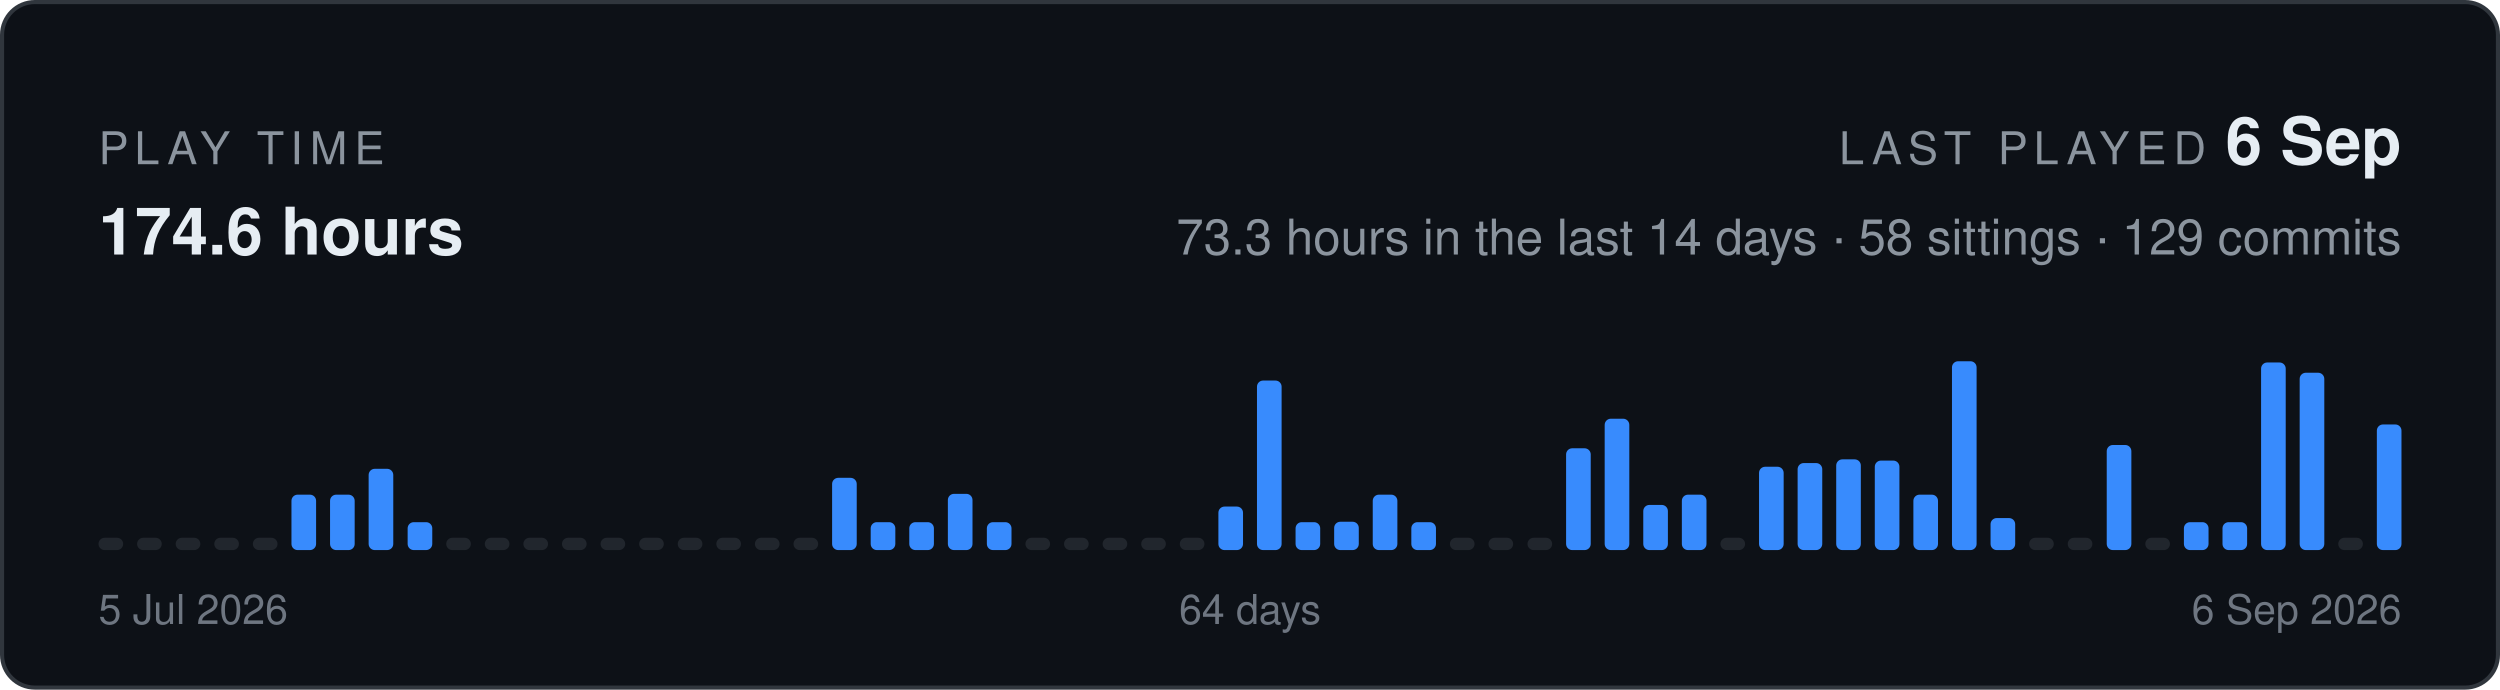
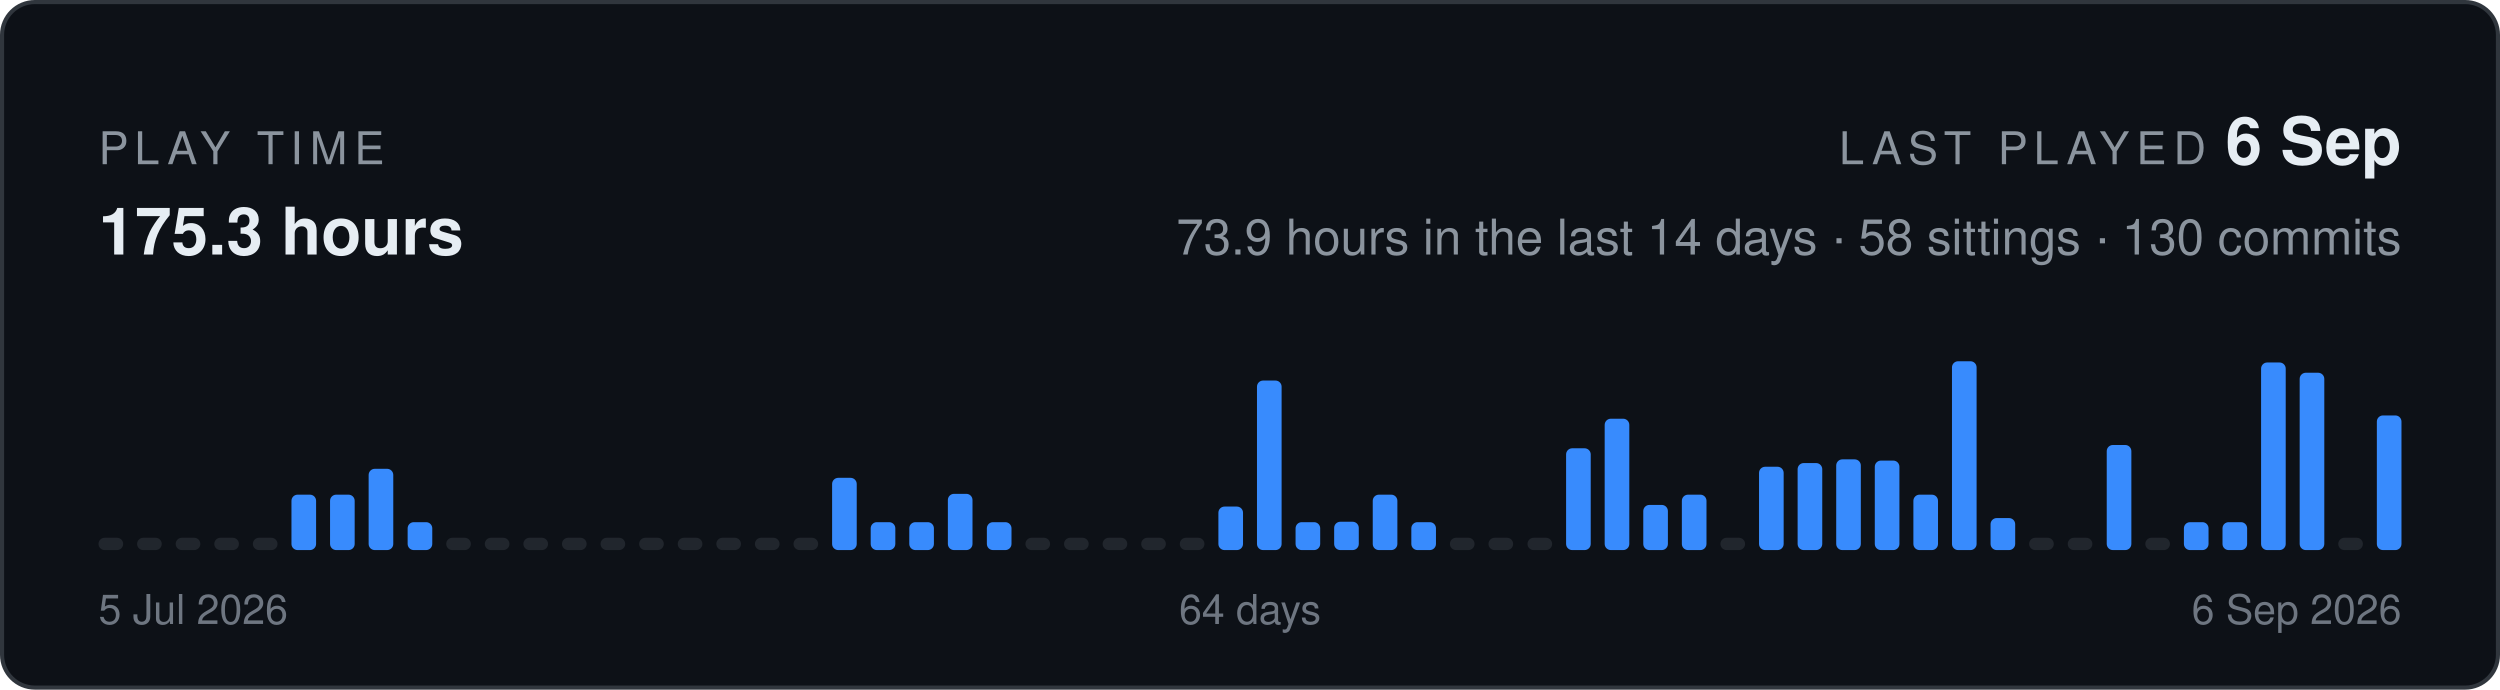
- <svg xmlns="http://www.w3.org/2000/svg" width="609" height="168" viewBox="0 0 609 168" role="img" aria-label="Play time: 174.6 hours over 129 commits, last played 6 Sep">
+ <svg xmlns="http://www.w3.org/2000/svg" width="609" height="168" viewBox="0 0 609 168" role="img" aria-label="Play time: 175.3 hours over 130 commits, last played 6 Sep">
  <style>
    .card { fill: #0d1117; stroke: #30363d }
    text { font-family: -apple-system, BlinkMacSystemFont, "Segoe UI", Helvetica, Arial, sans-serif }
    .label { font-size: 11px; letter-spacing: 1.7px; fill: #8b949e }
    .stat { font-size: 16px; font-weight: 600; letter-spacing: normal; fill: #e6edf3 }
    .note { font-size: 12px; fill: #8b949e }
    .axis { font-size: 10px; fill: #6e7681 }
    .bar { fill: #388bfd }
    .bar-quiet { fill: #21262d }
  </style>
  <rect class="card" x="0.5" y="0.5" width="608" height="167" rx="8" />
  <text class="label" x="24" y="40">PLAY TIME</text>
-   <text class="stat" x="24" y="62">174.6 hours</text>
+   <text class="stat" x="24" y="62">175.3 hours</text>
  <text class="label" x="585" y="40" text-anchor="end">LAST PLAYED <tspan class="stat">6 Sep</tspan>
  </text>
-   <text class="note" x="585" y="62" text-anchor="end">73.3 hours in the last 14 days   ·   58 sittings   ·   129 commits</text>
+   <text class="note" x="585" y="62" text-anchor="end">73.9 hours in the last 14 days   ·   58 sittings   ·   130 commits</text>
  <rect class="bar-quiet" x="24.0" y="131.0" width="6" height="3.0" rx="1.5" />
  <rect class="bar-quiet" x="33.4" y="131.0" width="6" height="3.0" rx="1.5" />
  <rect class="bar-quiet" x="42.8" y="131.0" width="6" height="3.0" rx="1.5" />
  <rect class="bar-quiet" x="52.2" y="131.0" width="6" height="3.0" rx="1.5" />
  <rect class="bar-quiet" x="61.6" y="131.0" width="6" height="3.0" rx="1.5" />
  <rect class="bar" x="71.0" y="120.5" width="6" height="13.5" rx="1.5" />
  <rect class="bar" x="80.4" y="120.5" width="6" height="13.5" rx="1.5" />
  <rect class="bar" x="89.8" y="114.2" width="6" height="19.8" rx="1.5" />
  <rect class="bar" x="99.3" y="127.2" width="6" height="6.8" rx="1.5" />
  <rect class="bar-quiet" x="108.7" y="131.0" width="6" height="3.0" rx="1.5" />
  <rect class="bar-quiet" x="118.1" y="131.0" width="6" height="3.0" rx="1.5" />
  <rect class="bar-quiet" x="127.5" y="131.0" width="6" height="3.0" rx="1.5" />
  <rect class="bar-quiet" x="136.9" y="131.0" width="6" height="3.0" rx="1.5" />
  <rect class="bar-quiet" x="146.3" y="131.0" width="6" height="3.0" rx="1.5" />
  <rect class="bar-quiet" x="155.7" y="131.0" width="6" height="3.0" rx="1.5" />
  <rect class="bar-quiet" x="165.1" y="131.0" width="6" height="3.0" rx="1.5" />
  <rect class="bar-quiet" x="174.5" y="131.0" width="6" height="3.0" rx="1.5" />
  <rect class="bar-quiet" x="183.9" y="131.0" width="6" height="3.0" rx="1.5" />
  <rect class="bar-quiet" x="193.3" y="131.0" width="6" height="3.0" rx="1.5" />
  <rect class="bar" x="202.7" y="116.4" width="6" height="17.6" rx="1.5" />
  <rect class="bar" x="212.1" y="127.2" width="6" height="6.8" rx="1.5" />
  <rect class="bar" x="221.5" y="127.2" width="6" height="6.8" rx="1.5" />
  <rect class="bar" x="230.9" y="120.3" width="6" height="13.7" rx="1.5" />
  <rect class="bar" x="240.4" y="127.2" width="6" height="6.8" rx="1.5" />
  <rect class="bar-quiet" x="249.8" y="131.0" width="6" height="3.0" rx="1.5" />
  <rect class="bar-quiet" x="259.2" y="131.0" width="6" height="3.0" rx="1.5" />
  <rect class="bar-quiet" x="268.6" y="131.0" width="6" height="3.0" rx="1.5" />
  <rect class="bar-quiet" x="278.0" y="131.0" width="6" height="3.0" rx="1.5" />
  <rect class="bar-quiet" x="287.4" y="131.0" width="6" height="3.0" rx="1.5" />
  <rect class="bar" x="296.8" y="123.4" width="6" height="10.6" rx="1.5" />
  <rect class="bar" x="306.2" y="92.7" width="6" height="41.3" rx="1.5" />
  <rect class="bar" x="315.6" y="127.2" width="6" height="6.8" rx="1.5" />
  <rect class="bar" x="325.0" y="127.1" width="6" height="6.9" rx="1.5" />
  <rect class="bar" x="334.4" y="120.5" width="6" height="13.5" rx="1.5" />
  <rect class="bar" x="343.8" y="127.2" width="6" height="6.8" rx="1.5" />
  <rect class="bar-quiet" x="353.2" y="131.0" width="6" height="3.0" rx="1.5" />
  <rect class="bar-quiet" x="362.6" y="131.0" width="6" height="3.0" rx="1.5" />
  <rect class="bar-quiet" x="372.1" y="131.0" width="6" height="3.0" rx="1.5" />
  <rect class="bar" x="381.5" y="109.2" width="6" height="24.8" rx="1.5" />
  <rect class="bar" x="390.9" y="102.0" width="6" height="32.0" rx="1.5" />
  <rect class="bar" x="400.3" y="123.0" width="6" height="11.0" rx="1.5" />
  <rect class="bar" x="409.7" y="120.5" width="6" height="13.5" rx="1.5" />
  <rect class="bar-quiet" x="419.1" y="131.0" width="6" height="3.0" rx="1.5" />
  <rect class="bar" x="428.5" y="113.7" width="6" height="20.3" rx="1.5" />
  <rect class="bar" x="437.9" y="112.8" width="6" height="21.2" rx="1.5" />
  <rect class="bar" x="447.3" y="111.9" width="6" height="22.1" rx="1.5" />
  <rect class="bar" x="456.7" y="112.2" width="6" height="21.8" rx="1.5" />
  <rect class="bar" x="466.1" y="120.5" width="6" height="13.5" rx="1.5" />
  <rect class="bar" x="475.5" y="88.0" width="6" height="46.0" rx="1.5" />
  <rect class="bar" x="484.9" y="126.2" width="6" height="7.8" rx="1.5" />
  <rect class="bar-quiet" x="494.3" y="131.0" width="6" height="3.0" rx="1.5" />
  <rect class="bar-quiet" x="503.7" y="131.0" width="6" height="3.0" rx="1.5" />
  <rect class="bar" x="513.2" y="108.4" width="6" height="25.6" rx="1.5" />
  <rect class="bar-quiet" x="522.6" y="131.0" width="6" height="3.0" rx="1.5" />
  <rect class="bar" x="532.0" y="127.2" width="6" height="6.8" rx="1.5" />
  <rect class="bar" x="541.4" y="127.2" width="6" height="6.8" rx="1.5" />
  <rect class="bar" x="550.8" y="88.3" width="6" height="45.7" rx="1.5" />
  <rect class="bar" x="560.2" y="90.8" width="6" height="43.2" rx="1.5" />
  <rect class="bar-quiet" x="569.6" y="131.0" width="6" height="3.0" rx="1.5" />
-   <rect class="bar" x="579.0" y="103.4" width="6" height="30.6" rx="1.5" />
+   <rect class="bar" x="579.0" y="101.2" width="6" height="32.8" rx="1.5" />
  <text class="axis" x="24" y="152">5 Jul 2026</text>
  <text class="axis" x="304.5" y="152" text-anchor="middle">64 days</text>
  <text class="axis" x="585" y="152" text-anchor="end">6 Sep 2026</text>
</svg>
